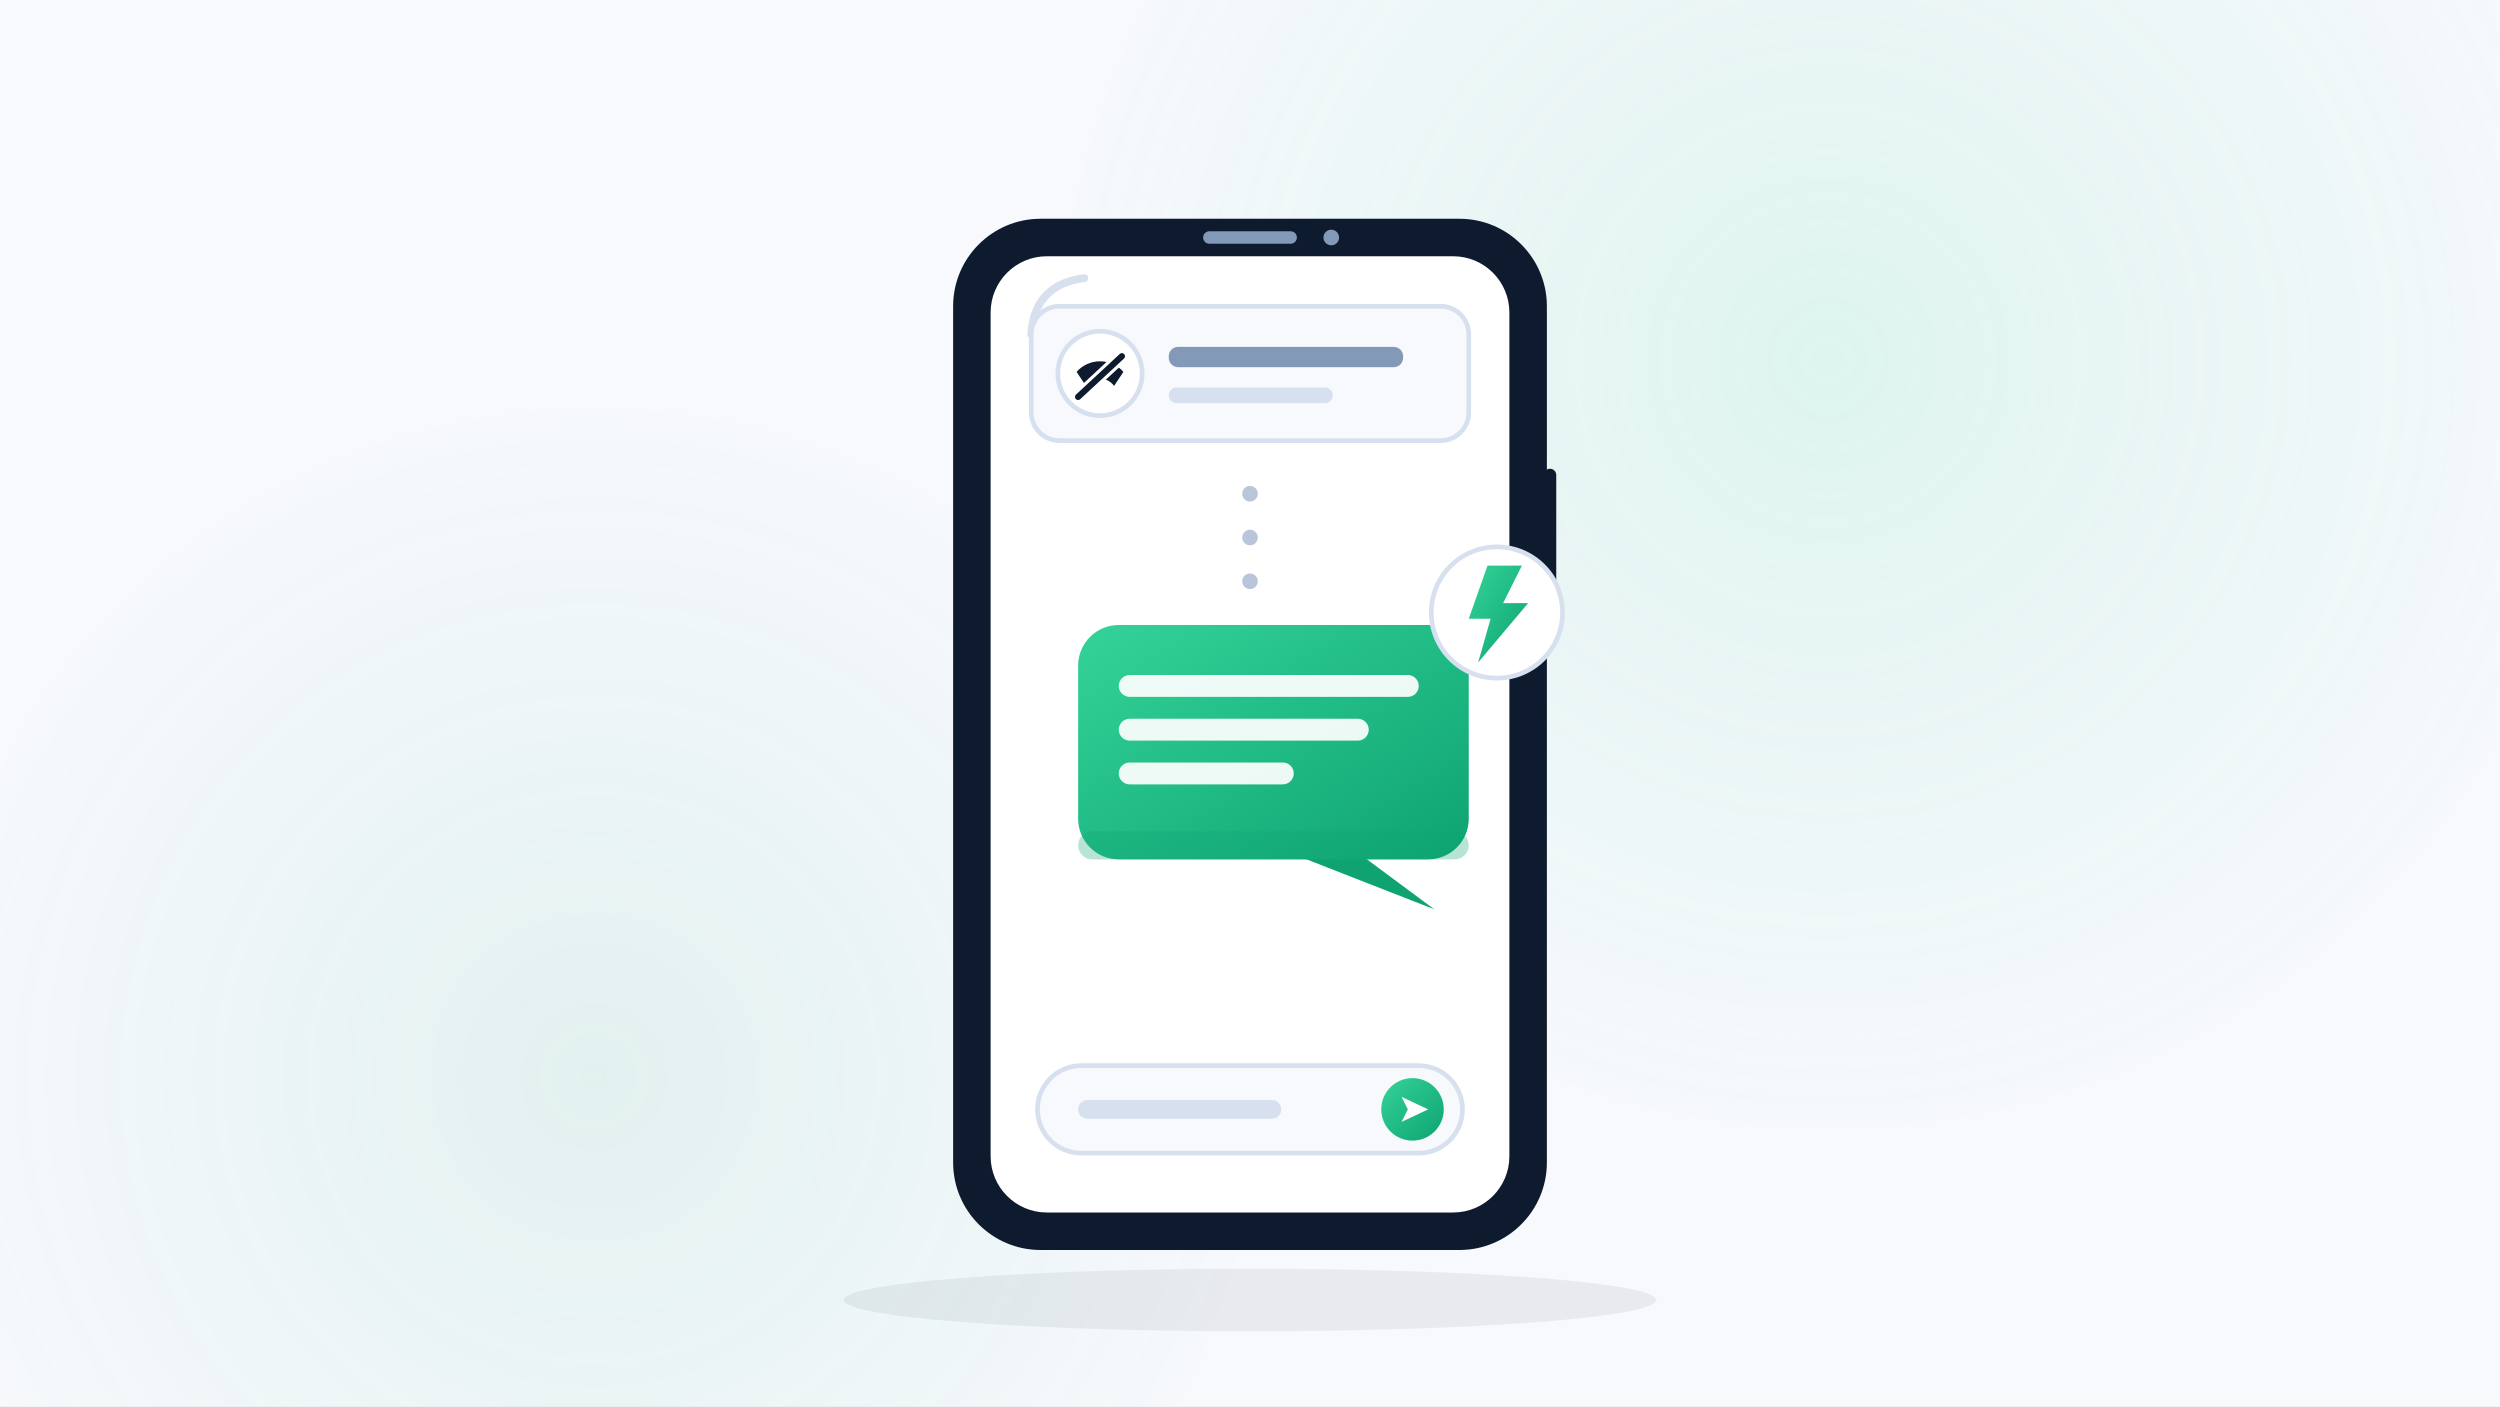
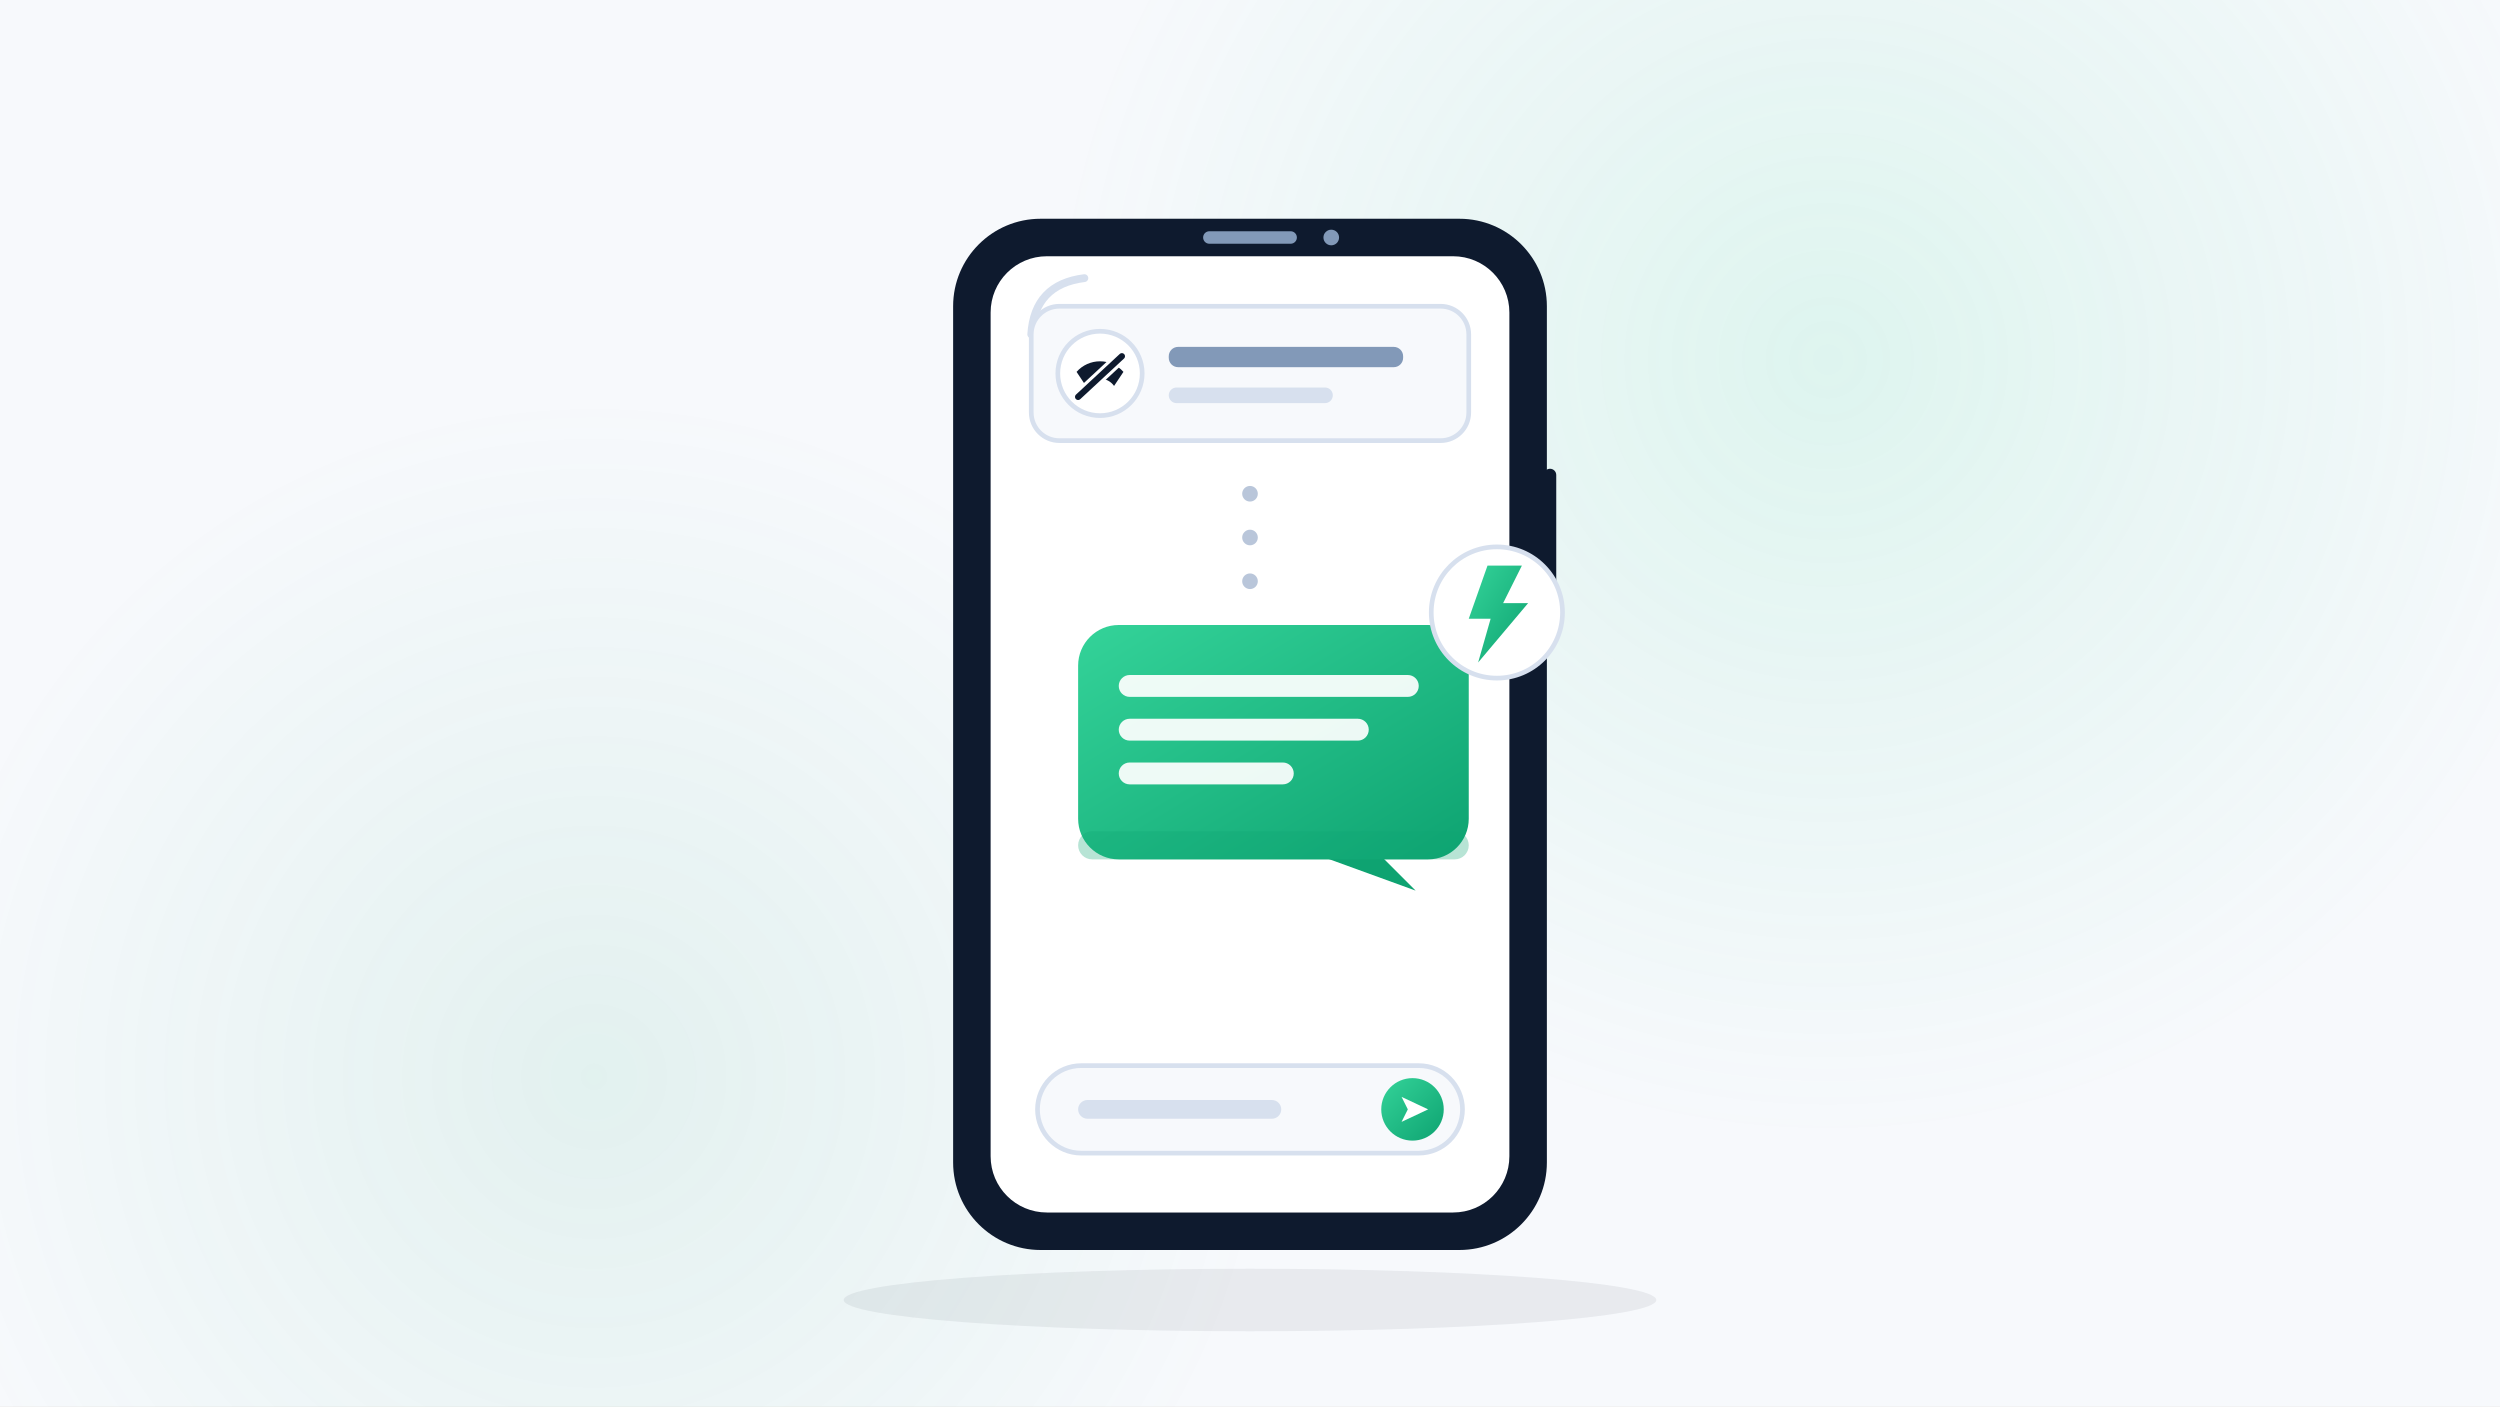
<svg xmlns="http://www.w3.org/2000/svg" viewBox="0 0 1600 900">
  <defs>
    <linearGradient id="acc" x1="0" y1="0" x2="1" y2="1">
      <stop offset="0" stop-color="#34d399" />
      <stop offset="1" stop-color="#0ea371" />
    </linearGradient>
    <radialGradient id="w1">
      <stop offset="0" stop-color="#34d399" stop-opacity=".13" />
      <stop offset="1" stop-color="#34d399" stop-opacity="0" />
    </radialGradient>
    <radialGradient id="w2">
      <stop offset="0" stop-color="#0ea371" stop-opacity=".09" />
      <stop offset="1" stop-color="#0ea371" stop-opacity="0" />
    </radialGradient>
  </defs>
  <rect width="1600" height="900" fill="#f7f9fc" />
  <circle cx="1170" cy="230" r="500" fill="url(#w1)" />
  <circle cx="380" cy="690" r="440" fill="url(#w2)" />
  <ellipse cx="800" cy="832" rx="260" ry="20" fill="#0e1a2e" opacity=".07" />
  <rect x="988" y="300" width="8" height="90" rx="4" fill="#0e1a2e" />
  <rect x="610" y="140" width="380" height="660" rx="56" fill="#0e1a2e" />
  <rect x="634" y="164" width="332" height="612" rx="36" fill="#ffffff" />
  <rect x="770" y="148" width="60" height="8" rx="4" fill="#8299b8" />
  <circle cx="852" cy="152" r="5" fill="#8299b8" />
  <path d="M660 214 Q662 182 694 178" fill="none" stroke="#d7e0ee" stroke-width="5" stroke-linecap="round" />
  <rect x="660" y="196" width="280" height="86" rx="18" fill="#f7f9fc" stroke="#d7e0ee" stroke-width="3" />
  <circle cx="704" cy="239" r="27" fill="#ffffff" stroke="#d7e0ee" stroke-width="3" />
  <g transform="translate(704 242)">
    <path d="M-15 -4 A20 20 0 0 1 15 -4 L9 5 A11 11 0 0 0 -9 5 Z" fill="#0e1a2e" />
    <line x1="-14" y1="12" x2="14" y2="-14" stroke="#ffffff" stroke-width="8" />
    <line x1="-14" y1="12" x2="14" y2="-14" stroke="#0e1a2e" stroke-width="4" stroke-linecap="round" />
  </g>
  <rect x="748" y="222" width="150" height="13" rx="6" fill="#8299b8" />
  <rect x="748" y="248" width="105" height="10" rx="5" fill="#d7e0ee" />
  <circle cx="800" cy="316" r="5" fill="#b9c6da" />
  <circle cx="800" cy="344" r="5" fill="#b9c6da" />
  <circle cx="800" cy="372" r="5" fill="#b9c6da" />
-   <path d="M856 536 L918 582 L826 546 Z" fill="#0ea371" />
+   <path d="M876 540 L906 570 L840 546 Z" fill="#0ea371" />
  <rect x="690" y="400" width="250" height="150" rx="26" fill="url(#acc)" />
  <rect x="690" y="532" width="250" height="18" rx="9" fill="#0ea371" opacity=".3" />
  <rect x="716" y="432" width="192" height="14" rx="7" fill="#ffffff" opacity=".92" />
  <rect x="716" y="460" width="160" height="14" rx="7" fill="#ffffff" opacity=".92" />
  <rect x="716" y="488" width="112" height="14" rx="7" fill="#ffffff" opacity=".92" />
  <circle cx="958" cy="392" r="42" fill="#ffffff" stroke="#d7e0ee" stroke-width="3" />
  <path d="M952 362 L974 362 L962 386 L978 386 L946 424 L954 396 L940 396 Z" fill="url(#acc)" />
  <rect x="664" y="682" width="272" height="56" rx="28" fill="#f7f9fc" stroke="#d7e0ee" stroke-width="3" />
  <rect x="690" y="704" width="130" height="12" rx="6" fill="#d7e0ee" />
  <circle cx="904" cy="710" r="20" fill="url(#acc)" />
  <path d="M897 718 L914 710 L897 702 L901 710 Z" fill="#ffffff" />
</svg>
